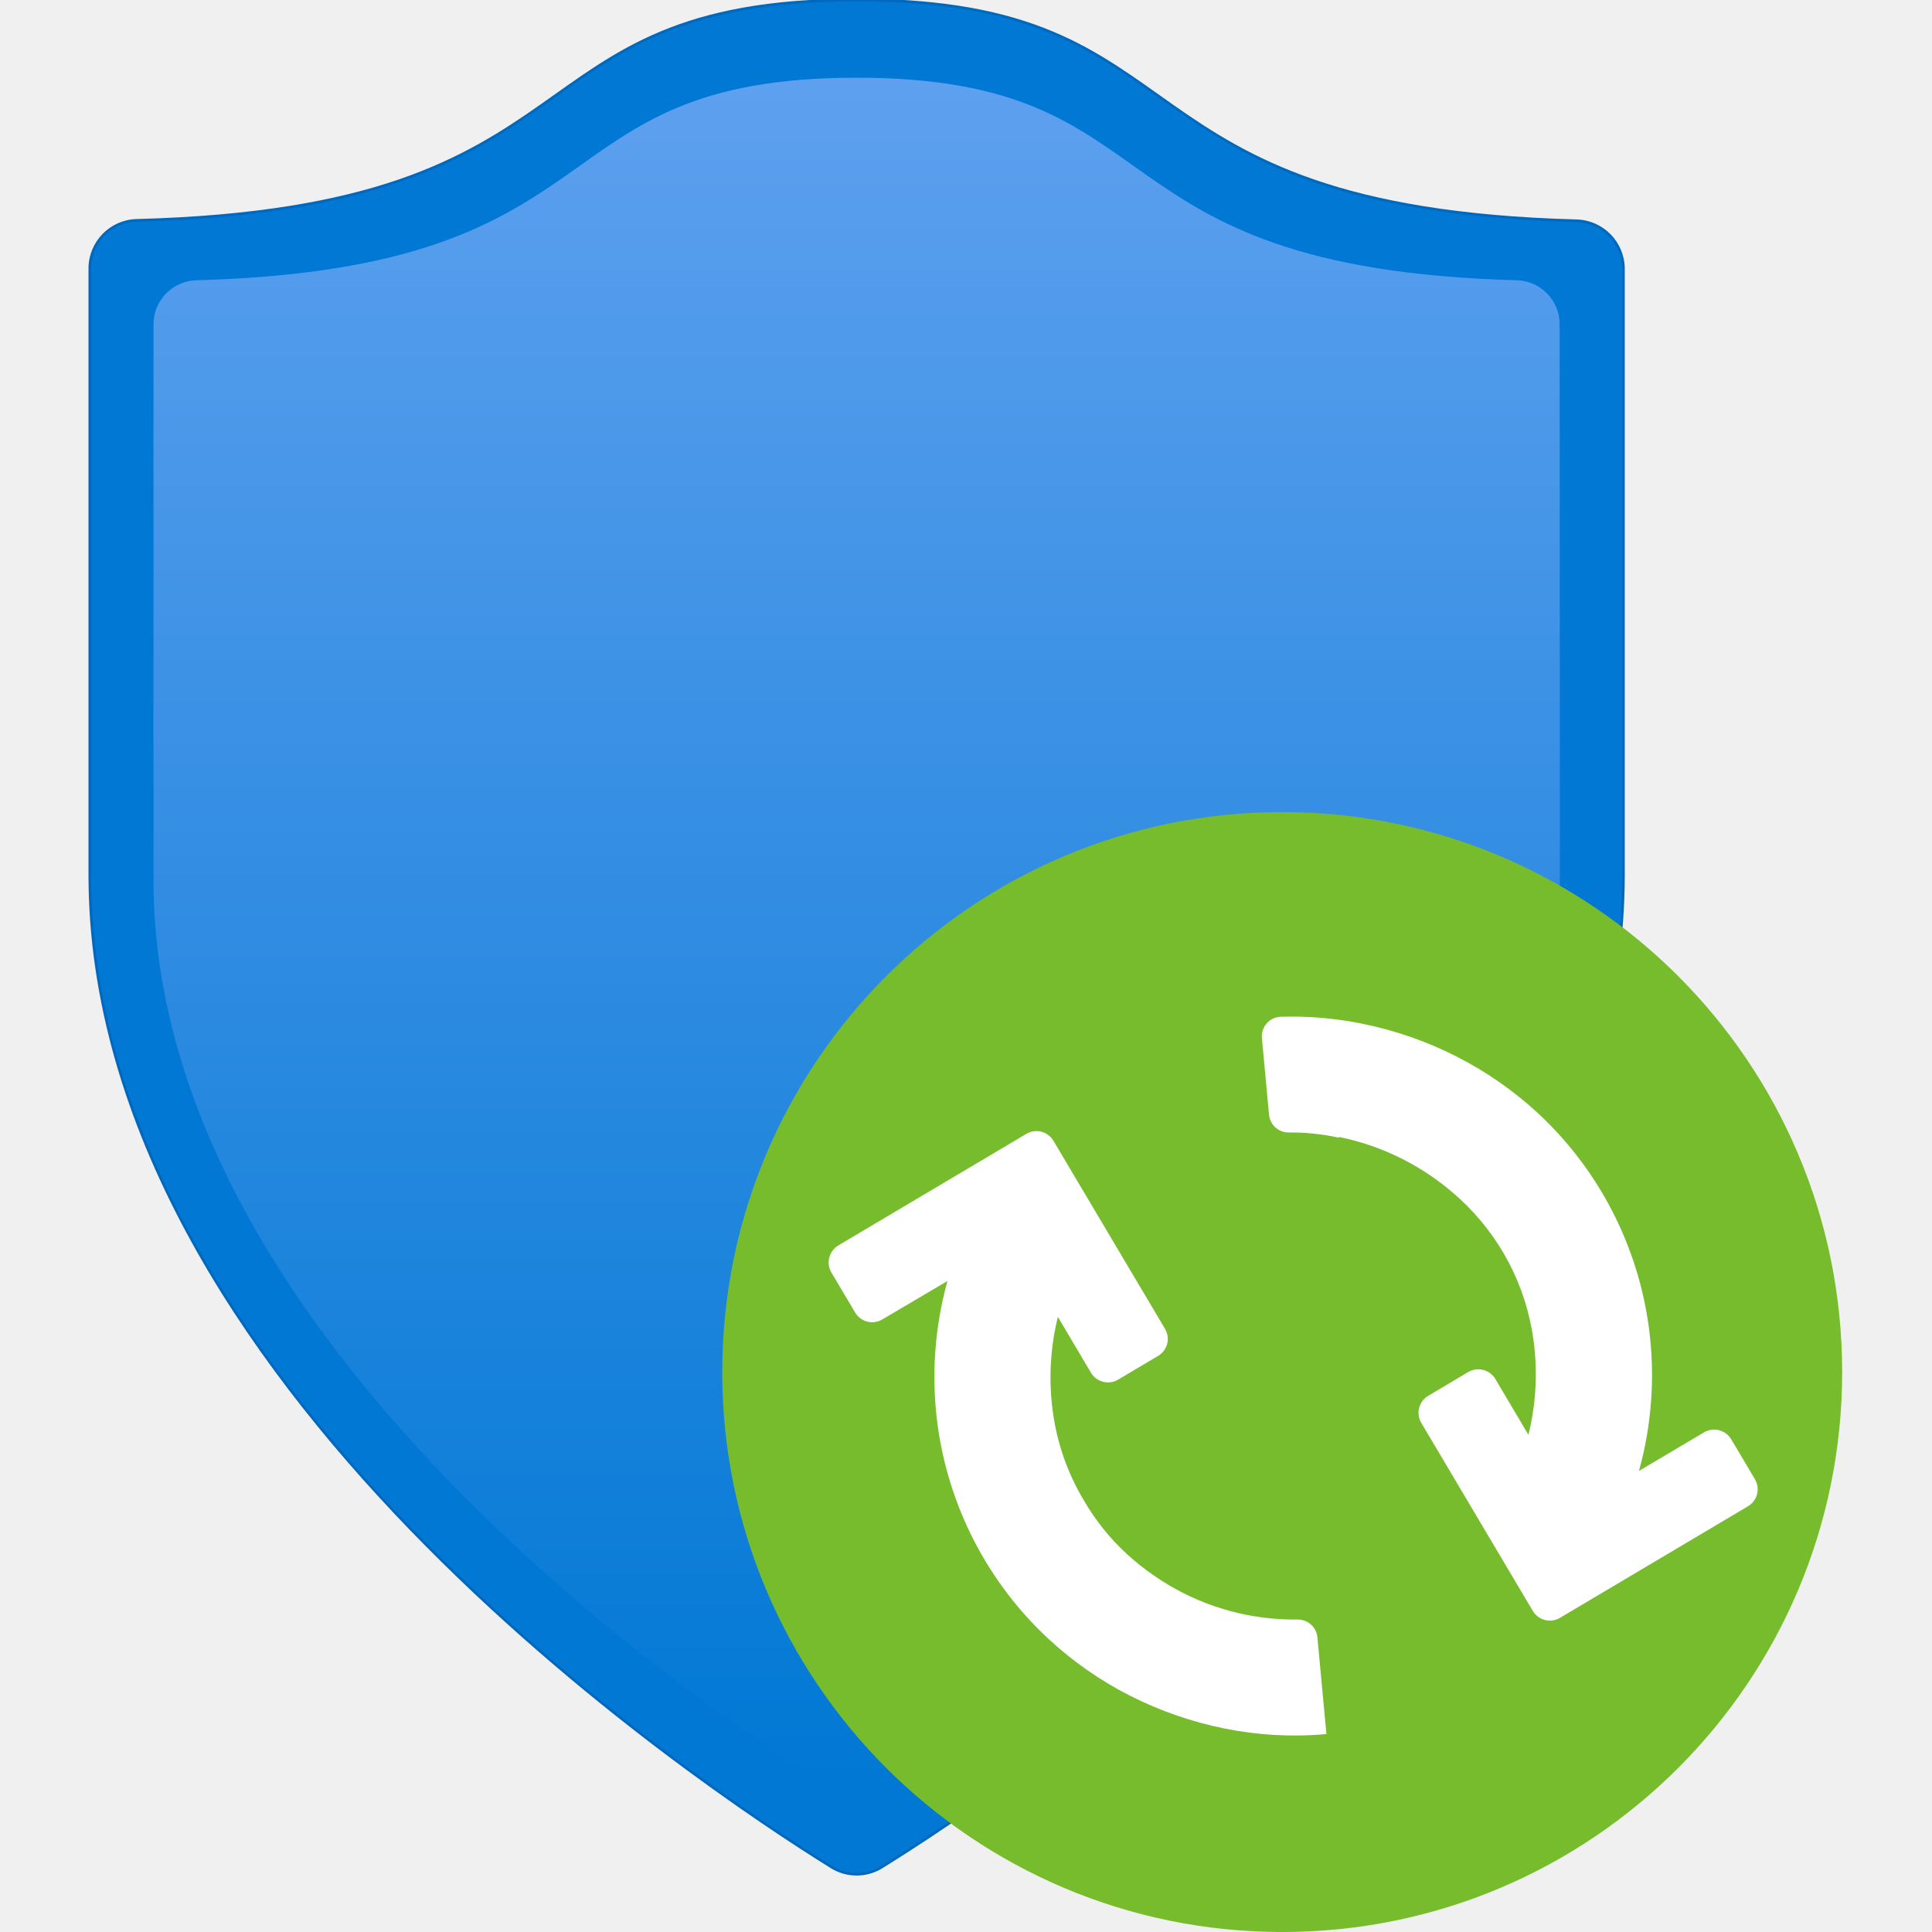
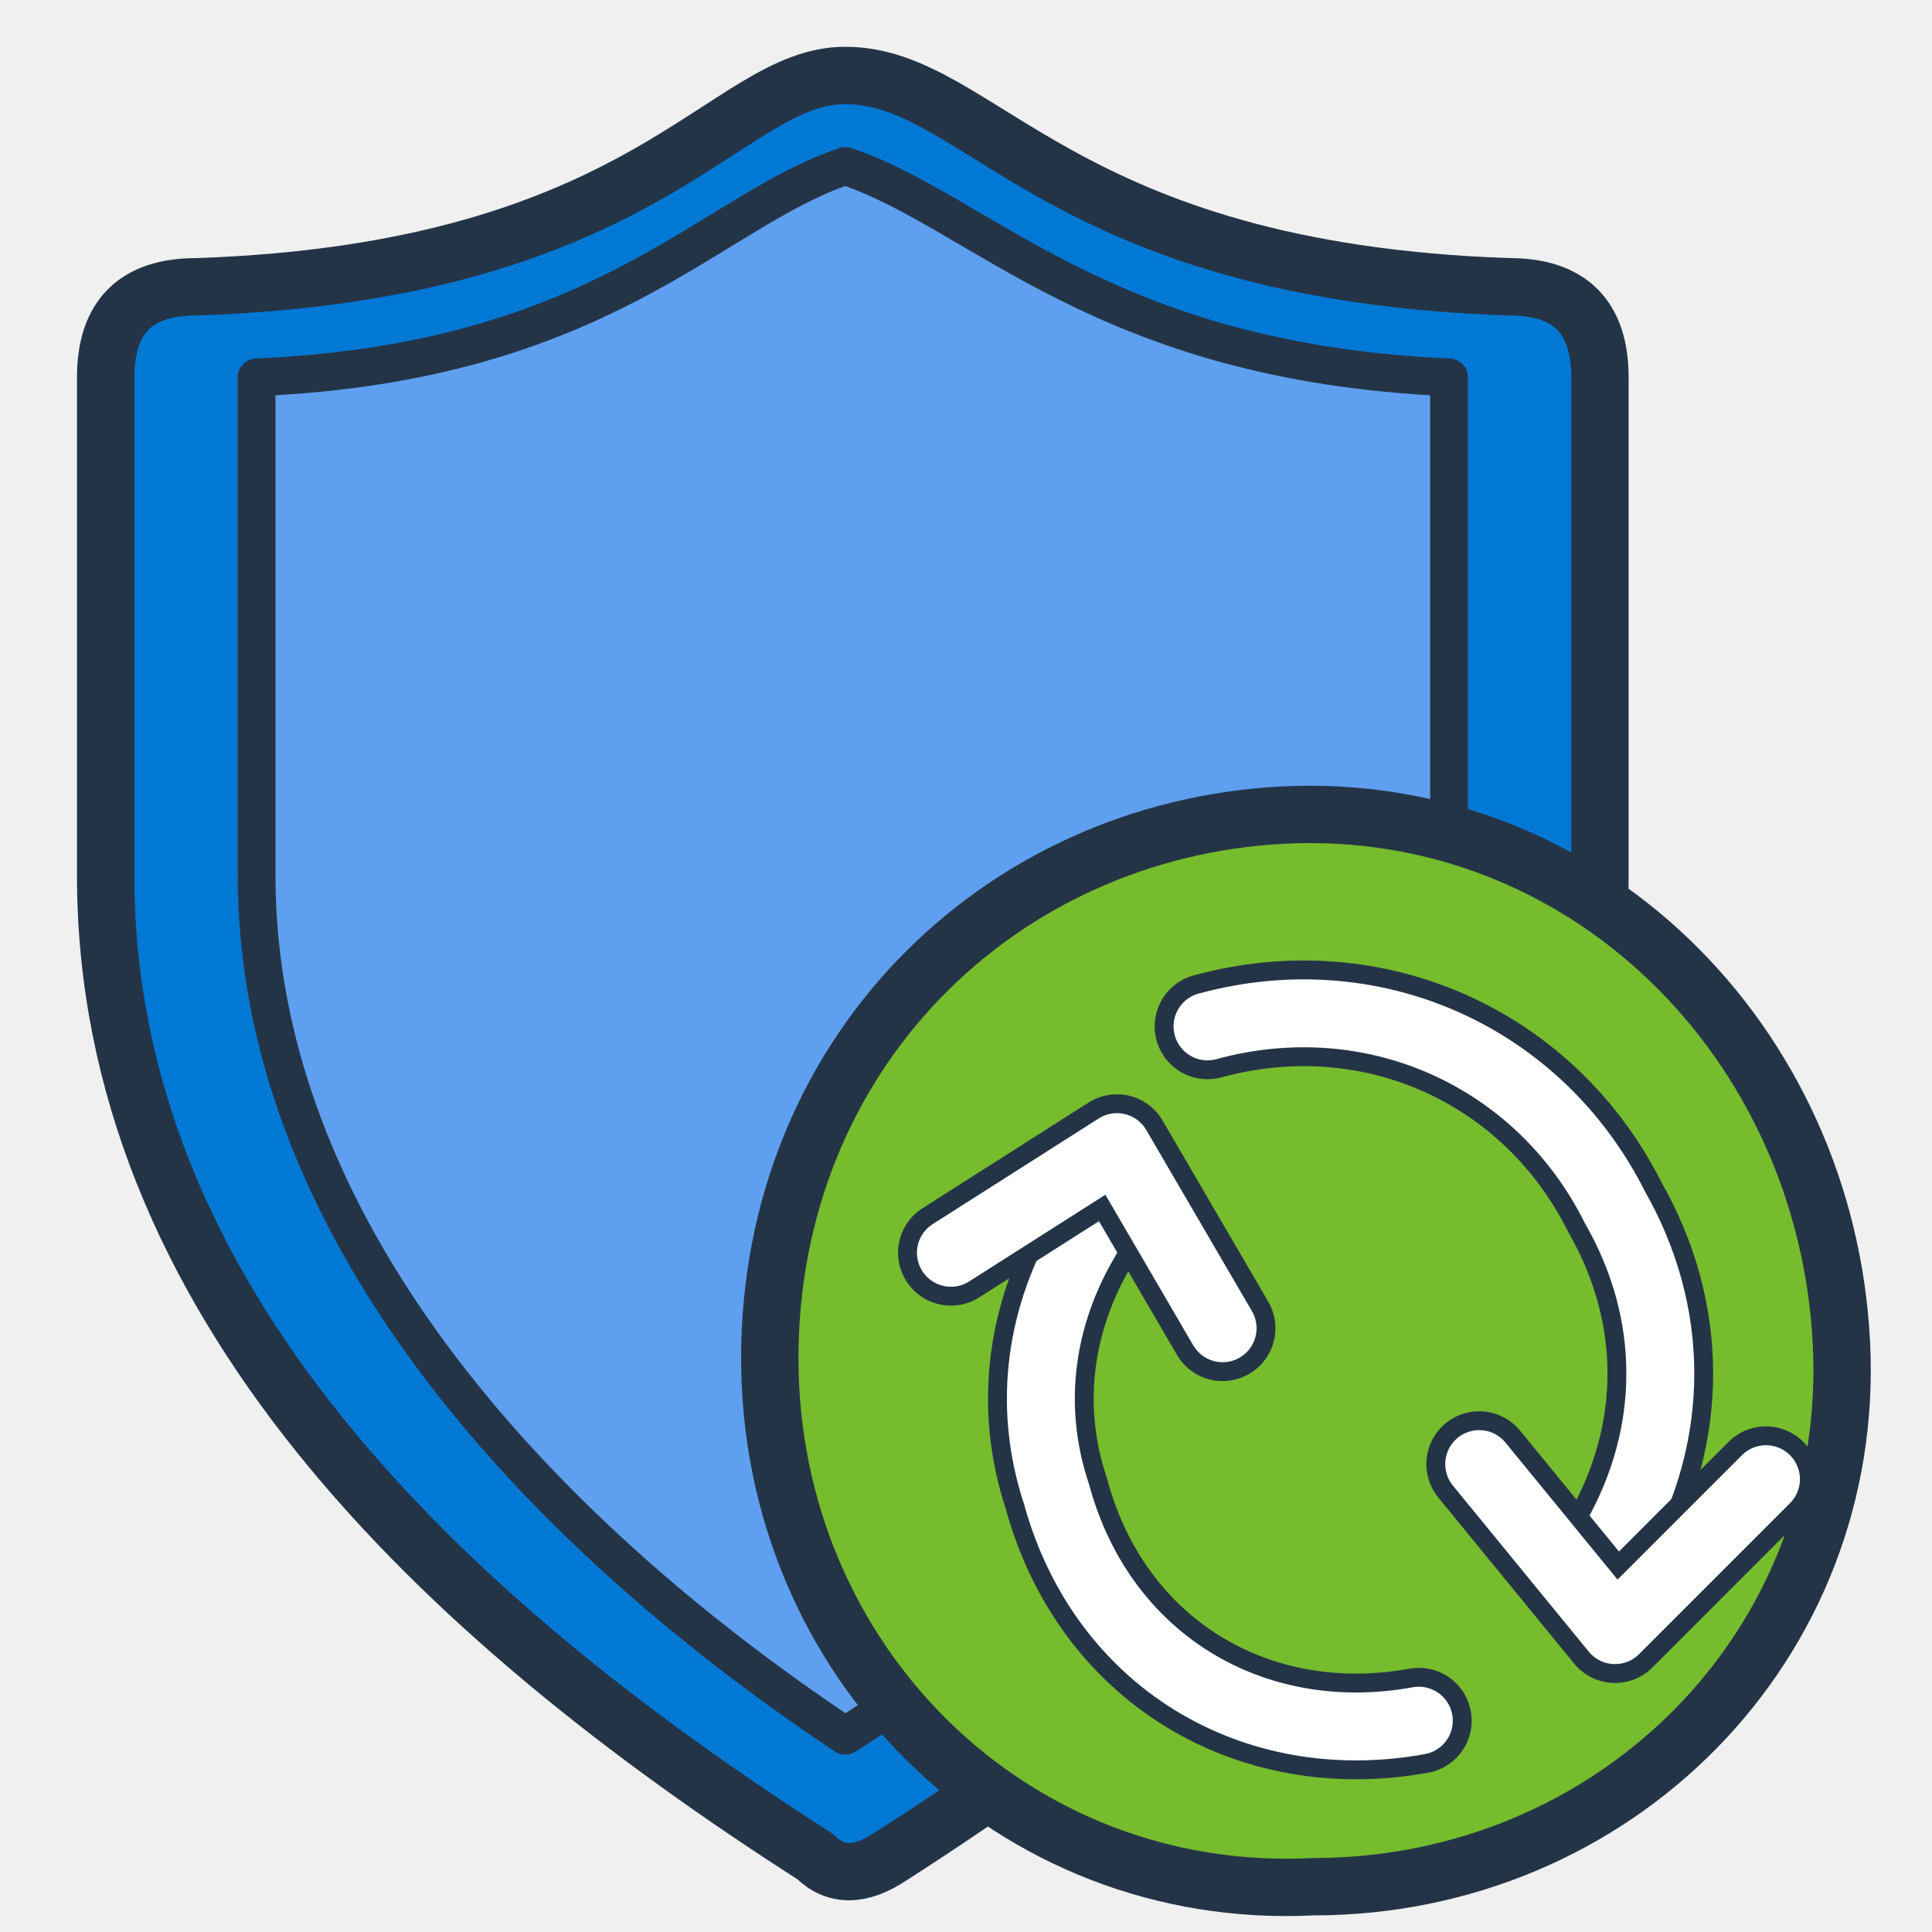
- <svg xmlns="http://www.w3.org/2000/svg" width="128" height="128" viewBox="0 0 128 128">
-   <defs>
-     <linearGradient id="a0a9e6cf-445c-437a-a4cc-1cf69d025bb3" x1="7.981" y1="16.737" x2="7.981" y2="0.724" gradientUnits="userSpaceOnUse">
-       <stop offset="0" stop-color="#0078d4" />
-       <stop offset="1" stop-color="#5ea0ef" />
-     </linearGradient>
-   </defs>
-   <g transform="scale(7.111111)" stroke-linejoin="round" stroke-linecap="round">
-     <g id="f3812ff1-dab6-4c66-bd45-5c638c6b6a32">
-       <path d="M15.125,8.153c0,4.7-5.674,8.475-6.909,9.241a.443.443,0,0,1-.47,0C6.512,16.628.837,12.848.837,8.153V2.5a.449.449,0,0,1,.439-.447C5.69,1.937,4.674,0,7.981,0s2.292,1.937,6.706,2.057a.449.449,0,0,1,.438.447Z" fill="#0078d4" stroke="#0069bd" stroke-width=".025" />
-       <path d="M14.533,8.2c0,4.306-5.2,7.772-6.336,8.475a.408.408,0,0,1-.431,0C6.634,15.973,1.43,12.507,1.43,8.2V3.021a.411.411,0,0,1,.4-.41C5.88,2.5,4.948.724,7.981.724s2.1,1.777,6.15,1.887a.411.411,0,0,1,.4.41Z" fill="url(#a0a9e6cf-445c-437a-a4cc-1cf69d025bb3)" />
-       <circle cx="11.946" cy="12.783" r="5.217" fill="#76bc2d" />
-       <path d="M8.22,12.293a.184.184,0,0,1-.253-.065l-.221-.372a.185.185,0,0,1,.065-.253l1.751-1.039a.184.184,0,0,1,.253.065l1.039,1.751a.184.184,0,0,1-.065.253l-.372.221a.185.185,0,0,1-.253-.065l-.308-.52a2.356,2.356,0,0,0-.048.877,2.165,2.165,0,0,0,.289.831,2.127,2.127,0,0,0,.4.5,2.394,2.394,0,0,0,.521.362,2.3,2.3,0,0,0,.6.207,2.362,2.362,0,0,0,.476.043.182.182,0,0,1,.18.167l.084.9a3.291,3.291,0,0,1-.945-.051,3.468,3.468,0,0,1-.884-.306,3.351,3.351,0,0,1-.765-.534,3.331,3.331,0,0,1-1.03-2,3.351,3.351,0,0,1,.093-1.33Zm4.256-1.7a2.323,2.323,0,0,1,.6.21,2.378,2.378,0,0,1,.52.362,2.184,2.184,0,0,1,.692,1.326,2.356,2.356,0,0,1-.048.877l-.308-.52a.185.185,0,0,0-.253-.065l-.372.221a.184.184,0,0,0-.065.253l1.039,1.752a.185.185,0,0,0,.253.064l1.751-1.039a.184.184,0,0,0,.065-.253l-.221-.372a.185.185,0,0,0-.253-.064l-.606.359a3.346,3.346,0,0,0,.093-1.329,3.33,3.33,0,0,0-1.03-2,3.378,3.378,0,0,0-.765-.533,3.454,3.454,0,0,0-.884-.306,3.3,3.3,0,0,0-.755-.063.182.182,0,0,0-.172.2l.066.71a.182.182,0,0,0,.181.168A2.1,2.1,0,0,1,12.476,10.6Z" fill="#fff" />
-     </g>
-   </g>
+ <svg xmlns="http://www.w3.org/2000/svg" width="128" height="128" viewBox="0 0 128 128" fill="none" stroke-linecap="round" stroke-linejoin="round">
+   <path d="M56 5            C48 5 43 18 13 19            Q7 19 7 25            L7 58            C7 86 29 107 54 123            Q56 125 59 123            C84 107 106 86 106 58            L106 25            Q106 19 100 19            C70 18 65 5 56 5Z" fill="#0078D4" stroke="#243447" stroke-width="3.8" />
+   <path d="M56 11            C47 14 40 24 17 25            L17 58            C17 81 35 101 56 115            C78 101 96 81 96 58            L96 25            C73 24 65 14 56 11Z" fill="#5EA0EF" stroke="#243447" stroke-width="2.5" />
+   <path d="M85 54            C105 53 121 69 122 89            C123 109 107 125 87 125            C67 126 51 110 51 90            C51 70 66 55 85 54Z" fill="#76BC2D" stroke="#243447" stroke-width="3.8" />
+   <path d="M72 82            C69 87 68 93 70 99            C73 110 83 116 94 114" fill="none" stroke="#243447" stroke-width="7" stroke-linecap="round" />
+   <path d="M72 82            C69 87 68 93 70 99            C73 110 83 116 94 114" fill="none" stroke="#FFFFFF" stroke-width="4.5" stroke-linecap="round" />
+   <path d="M63 83            L74 76            L81 88" fill="none" stroke="#243447" stroke-width="7" stroke-linecap="round" stroke-linejoin="round" />
+   <path d="M63 83            L74 76            L81 88" fill="none" stroke="#FFFFFF" stroke-width="4.5" stroke-linecap="round" stroke-linejoin="round" />
+   <path d="M80 68            C91 65 102 70 107 80            C111 87 111 95 107 102" fill="none" stroke="#243447" stroke-width="7" stroke-linecap="round" />
+   <path d="M80 68            C91 65 102 70 107 80            C111 87 111 95 107 102" fill="none" stroke="#FFFFFF" stroke-width="4.5" stroke-linecap="round" />
+   <path d="M98 97            L107 108            L117 98" fill="none" stroke="#243447" stroke-width="7" stroke-linecap="round" stroke-linejoin="round" />
+   <path d="M98 97            L107 108            L117 98" fill="none" stroke="#FFFFFF" stroke-width="4.5" stroke-linecap="round" stroke-linejoin="round" />
</svg>
